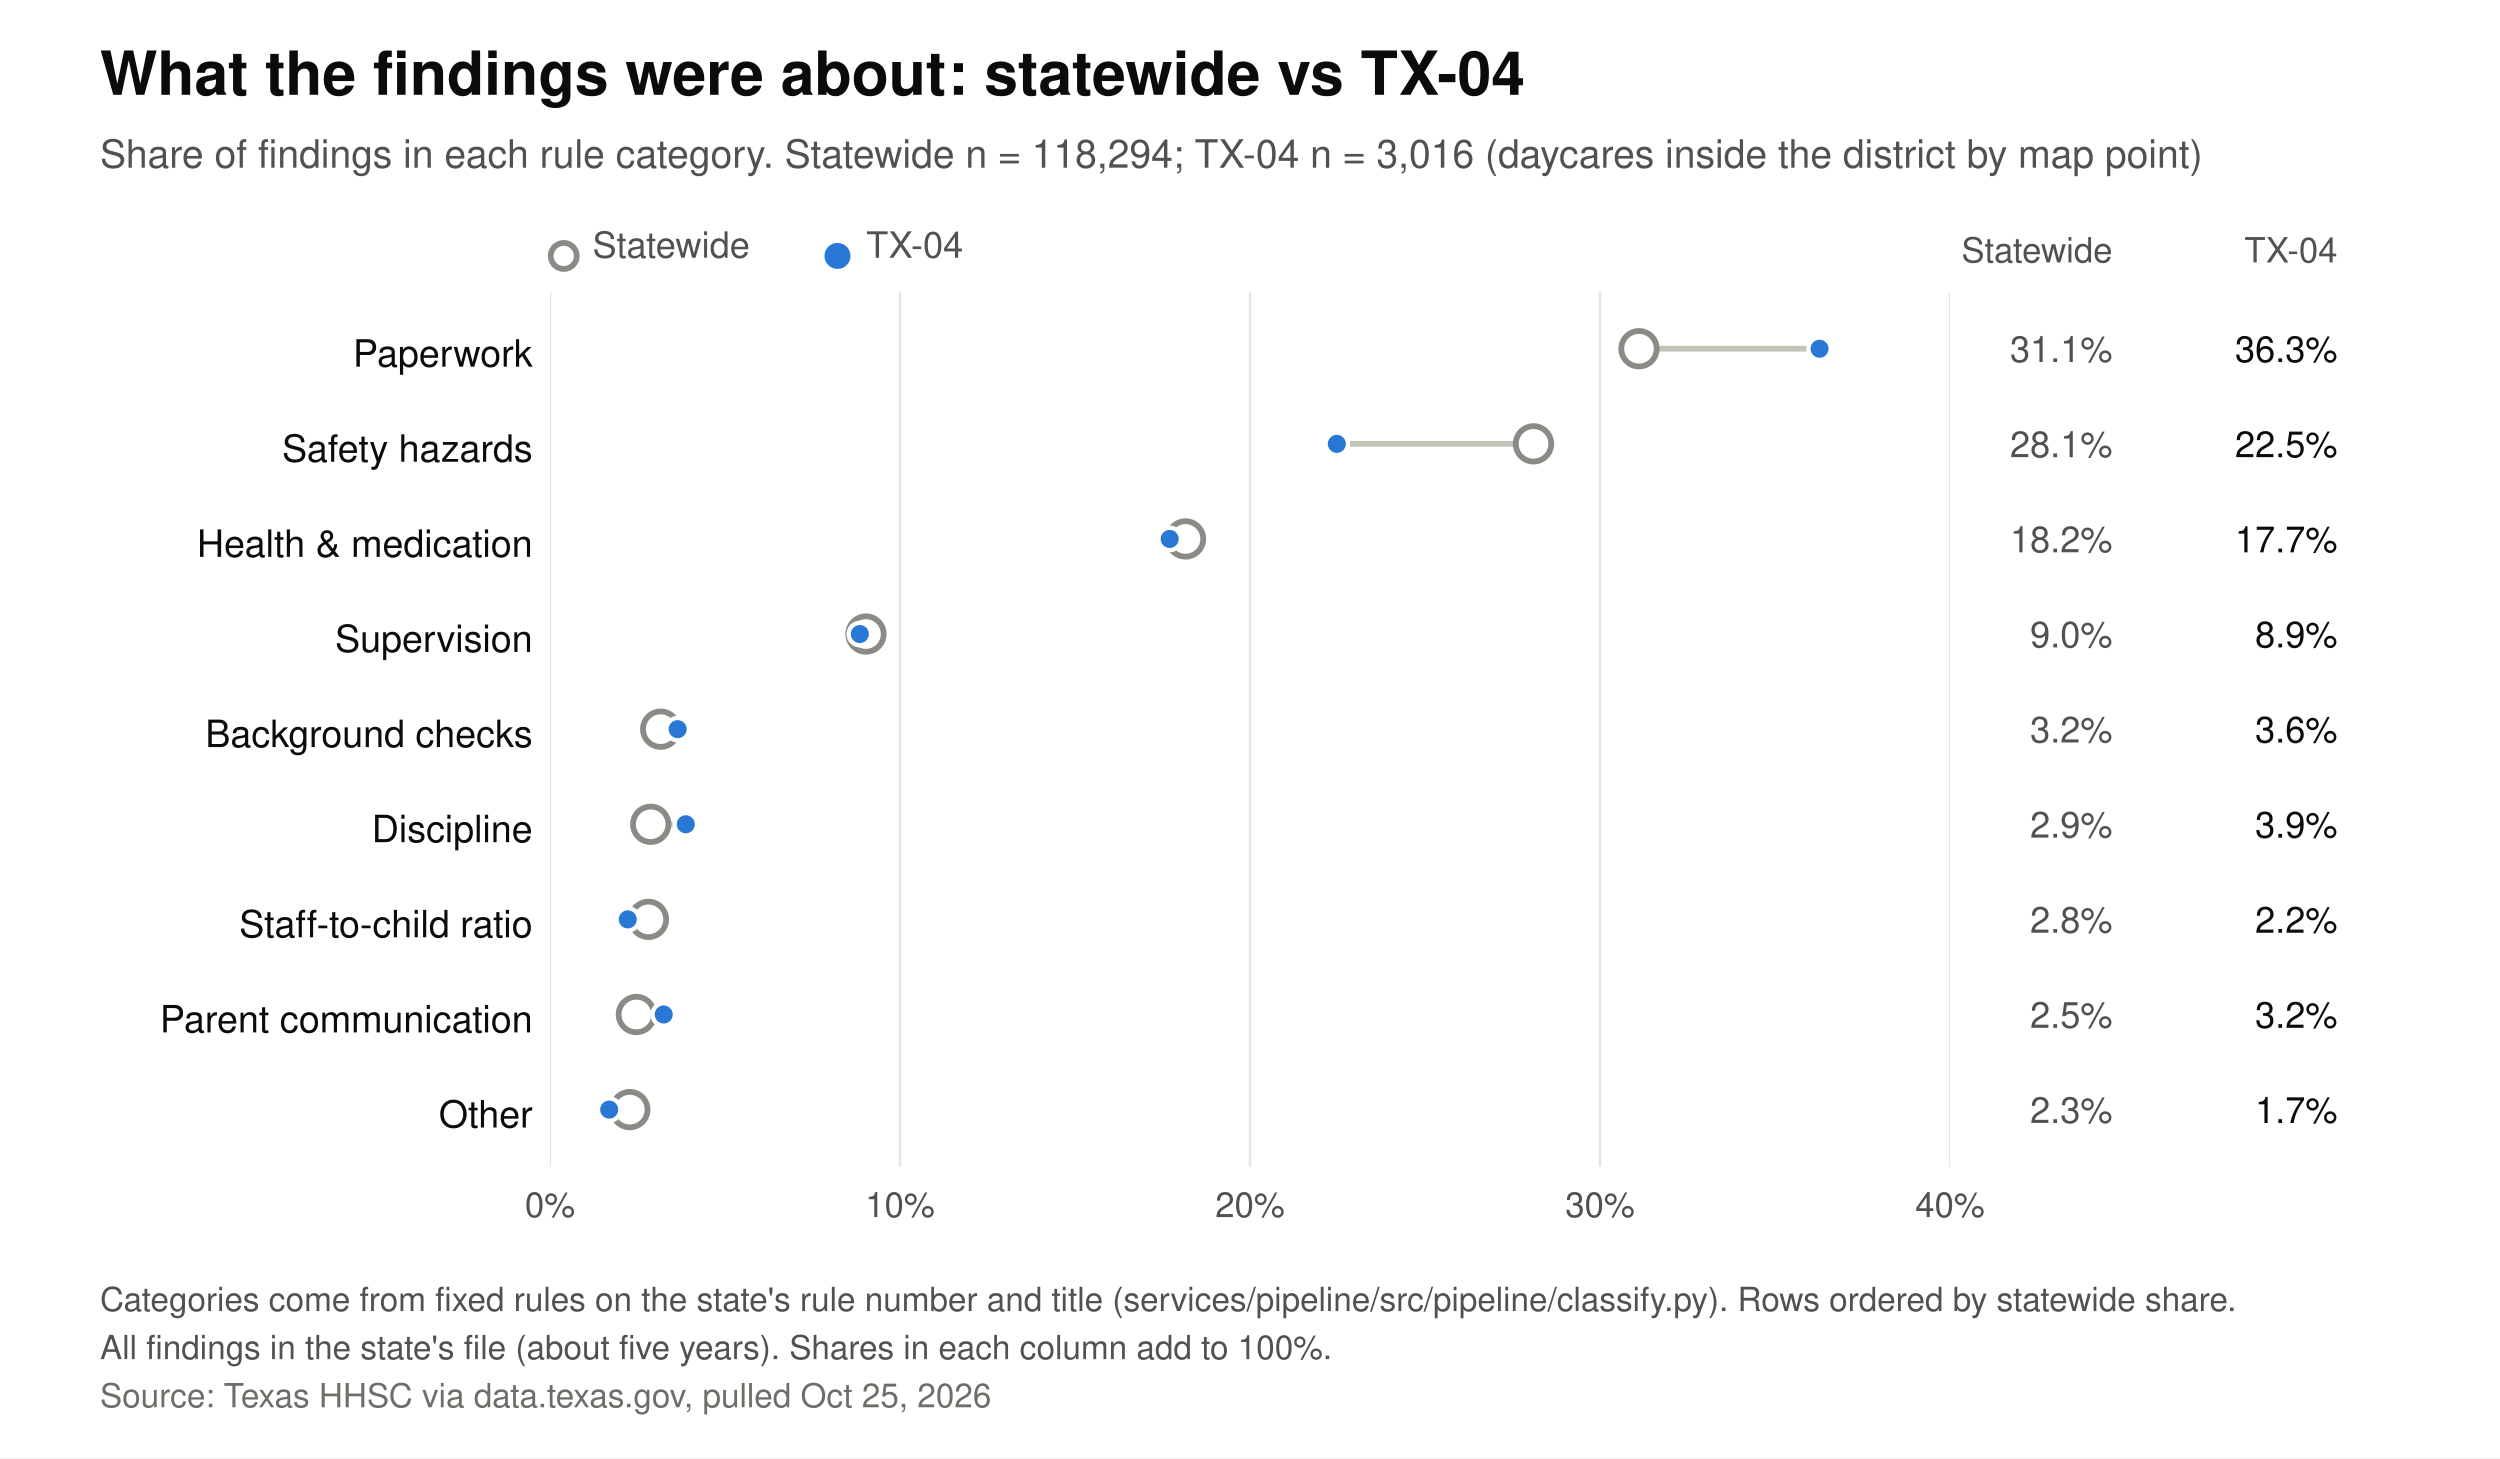
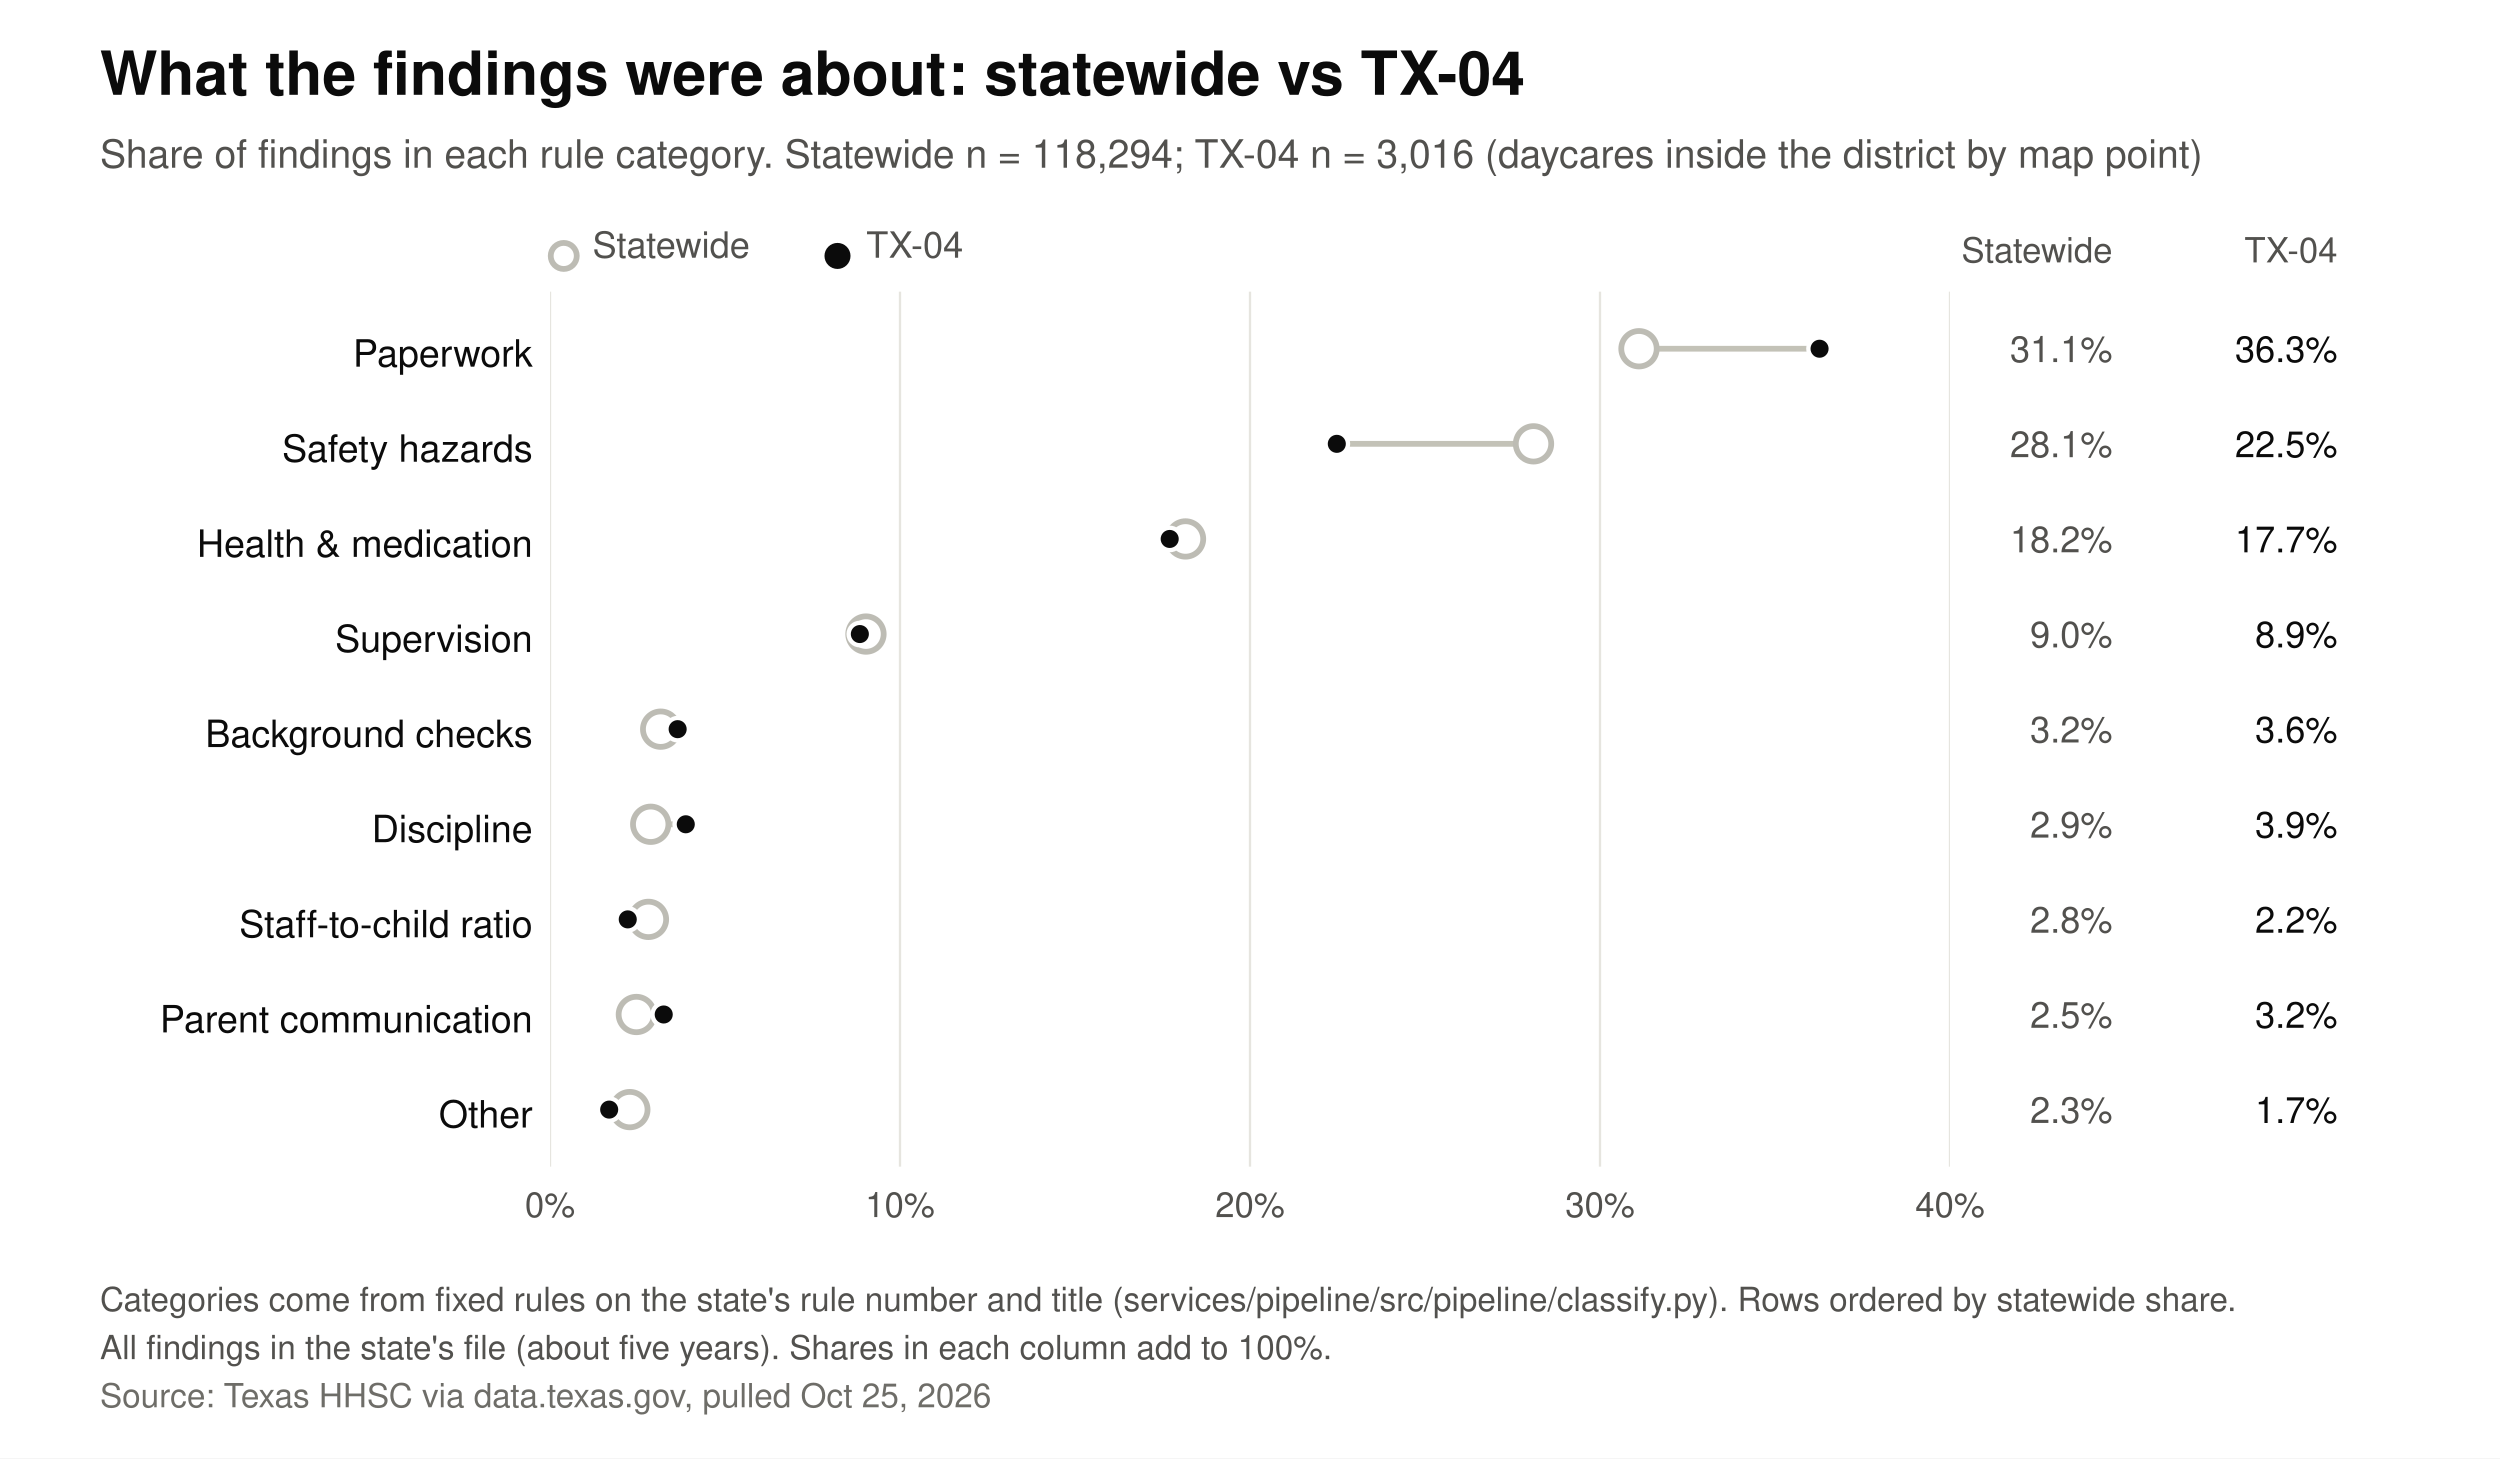
<svg xmlns="http://www.w3.org/2000/svg" xmlns:xlink="http://www.w3.org/1999/xlink" width="864pt" height="504pt" viewBox="0 0 864 504" version="1.1">
  <defs>
    <style type="text/css">*{stroke-linejoin: round; stroke-linecap: butt}</style>
  </defs>
  <g id="figure_1">
    <g id="patch_1">
      <path d="M 0 504  L 864 504  L 864 0  L 0 0  z " style="fill: #ffffff" />
    </g>
    <g id="axes_1">
      <g id="patch_2">
        <path d="M 190.08 403.2  L 673.92 403.2  L 673.92 100.8  L 190.08 100.8  z " style="fill: #ffffff" />
      </g>
      <g id="matplotlib.axis_1">
        <g id="xtick_1">
          <g id="line2d_1">
            <path d="M 190.08 403.2  L 190.08 100.8  " clip-path="url(#p85a5690443)" style="fill: none; stroke: #e6e5df; stroke-width: 0.8; stroke-linecap: square" />
          </g>
          <g id="line2d_2" />
          <g id="text_1">
            <text style="font-size: 12px; font-family: 'Helvetica Neue', 'Helvetica', 'Arial', 'DejaVu Sans', sans-serif; text-anchor: middle; fill: #52514e" x="190.08" y="420.624" transform="rotate(-0 190.08 420.624)">0%</text>
          </g>
        </g>
        <g id="xtick_2">
          <g id="line2d_3">
            <path d="M 311.04 403.2  L 311.04 100.8  " clip-path="url(#p85a5690443)" style="fill: none; stroke: #e6e5df; stroke-width: 0.8; stroke-linecap: square" />
          </g>
          <g id="line2d_4" />
          <g id="text_2">
            <text style="font-size: 12px; font-family: 'Helvetica Neue', 'Helvetica', 'Arial', 'DejaVu Sans', sans-serif; text-anchor: middle; fill: #52514e" x="311.04" y="420.624" transform="rotate(-0 311.04 420.624)">10%</text>
          </g>
        </g>
        <g id="xtick_3">
          <g id="line2d_5">
            <path d="M 432 403.2  L 432 100.8  " clip-path="url(#p85a5690443)" style="fill: none; stroke: #e6e5df; stroke-width: 0.8; stroke-linecap: square" />
          </g>
          <g id="line2d_6" />
          <g id="text_3">
            <text style="font-size: 12px; font-family: 'Helvetica Neue', 'Helvetica', 'Arial', 'DejaVu Sans', sans-serif; text-anchor: middle; fill: #52514e" x="432" y="420.624" transform="rotate(-0 432 420.624)">20%</text>
          </g>
        </g>
        <g id="xtick_4">
          <g id="line2d_7">
            <path d="M 552.96 403.2  L 552.96 100.8  " clip-path="url(#p85a5690443)" style="fill: none; stroke: #e6e5df; stroke-width: 0.8; stroke-linecap: square" />
          </g>
          <g id="line2d_8" />
          <g id="text_4">
            <text style="font-size: 12px; font-family: 'Helvetica Neue', 'Helvetica', 'Arial', 'DejaVu Sans', sans-serif; text-anchor: middle; fill: #52514e" x="552.96" y="420.624" transform="rotate(-0 552.96 420.624)">30%</text>
          </g>
        </g>
        <g id="xtick_5">
          <g id="line2d_9">
            <path d="M 673.92 403.2  L 673.92 100.8  " clip-path="url(#p85a5690443)" style="fill: none; stroke: #e6e5df; stroke-width: 0.8; stroke-linecap: square" />
          </g>
          <g id="line2d_10" />
          <g id="text_5">
            <text style="font-size: 12px; font-family: 'Helvetica Neue', 'Helvetica', 'Arial', 'DejaVu Sans', sans-serif; text-anchor: middle; fill: #52514e" x="673.92" y="420.624" transform="rotate(-0 673.92 420.624)">40%</text>
          </g>
        </g>
      </g>
      <g id="matplotlib.axis_2">
        <g id="ytick_1">
          <g id="line2d_11" />
          <g id="text_6">
            <text style="font-size: 13px; font-family: 'Helvetica Neue', 'Helvetica', 'Arial', 'DejaVu Sans', sans-serif; text-anchor: end; fill: #0b0b0b" x="184.08" y="126.71" transform="rotate(-0 184.08 126.7097)">Paperwork</text>
          </g>
        </g>
        <g id="ytick_2">
          <g id="line2d_12" />
          <g id="text_7">
            <text style="font-size: 13px; font-family: 'Helvetica Neue', 'Helvetica', 'Arial', 'DejaVu Sans', sans-serif; text-anchor: end; fill: #0b0b0b" x="184.08" y="159.579" transform="rotate(-0 184.08 159.5793)">Safety hazards</text>
          </g>
        </g>
        <g id="ytick_3">
          <g id="line2d_13" />
          <g id="text_8">
            <text style="font-size: 13px; font-family: 'Helvetica Neue', 'Helvetica', 'Arial', 'DejaVu Sans', sans-serif; text-anchor: end; fill: #0b0b0b" x="184.08" y="192.449" transform="rotate(-0 184.08 192.4489)">Health &amp; medication</text>
          </g>
        </g>
        <g id="ytick_4">
          <g id="line2d_14" />
          <g id="text_9">
            <text style="font-size: 13px; font-family: 'Helvetica Neue', 'Helvetica', 'Arial', 'DejaVu Sans', sans-serif; text-anchor: end; fill: #0b0b0b" x="184.08" y="225.318" transform="rotate(-0 184.08 225.3184)">Supervision</text>
          </g>
        </g>
        <g id="ytick_5">
          <g id="line2d_15" />
          <g id="text_10">
            <text style="font-size: 13px; font-family: 'Helvetica Neue', 'Helvetica', 'Arial', 'DejaVu Sans', sans-serif; text-anchor: end; fill: #0b0b0b" x="184.08" y="258.188" transform="rotate(-0 184.08 258.188)">Background checks</text>
          </g>
        </g>
        <g id="ytick_6">
          <g id="line2d_16" />
          <g id="text_11">
            <text style="font-size: 13px; font-family: 'Helvetica Neue', 'Helvetica', 'Arial', 'DejaVu Sans', sans-serif; text-anchor: end; fill: #0b0b0b" x="184.08" y="291.058" transform="rotate(-0 184.08 291.0576)">Discipline</text>
          </g>
        </g>
        <g id="ytick_7">
          <g id="line2d_17" />
          <g id="text_12">
            <text style="font-size: 13px; font-family: 'Helvetica Neue', 'Helvetica', 'Arial', 'DejaVu Sans', sans-serif; text-anchor: end; fill: #0b0b0b" x="184.08" y="323.927" transform="rotate(-0 184.08 323.9271)">Staff-to-child ratio</text>
          </g>
        </g>
        <g id="ytick_8">
          <g id="line2d_18" />
          <g id="text_13">
            <text style="font-size: 13px; font-family: 'Helvetica Neue', 'Helvetica', 'Arial', 'DejaVu Sans', sans-serif; text-anchor: end; fill: #0b0b0b" x="184.08" y="356.797" transform="rotate(-0 184.08 356.7967)">Parent communication</text>
          </g>
        </g>
        <g id="ytick_9">
          <g id="line2d_19" />
          <g id="text_14">
            <text style="font-size: 13px; font-family: 'Helvetica Neue', 'Helvetica', 'Arial', 'DejaVu Sans', sans-serif; text-anchor: end; fill: #0b0b0b" x="184.08" y="389.666" transform="rotate(-0 184.08 389.6663)">Other</text>
          </g>
        </g>
      </g>
      <g id="line2d_20">
        <path d="M 566.435 120.522  L 628.841 120.522  " clip-path="url(#p85a5690443)" style="fill: none; stroke: #c3c2b7; stroke-width: 2; stroke-linecap: round" />
      </g>
      <g id="line2d_21">
        <path d="M 461.999 153.391  L 529.982 153.391  " clip-path="url(#p85a5690443)" style="fill: none; stroke: #c3c2b7; stroke-width: 2; stroke-linecap: round" />
      </g>
      <g id="line2d_22">
        <path d="M 404.247 186.261  L 409.711 186.261  " clip-path="url(#p85a5690443)" style="fill: none; stroke: #c3c2b7; stroke-width: 2; stroke-linecap: round" />
      </g>
      <g id="line2d_23">
        <path d="M 297.163 219.13  L 299.277 219.13  " clip-path="url(#p85a5690443)" style="fill: none; stroke: #c3c2b7; stroke-width: 2; stroke-linecap: round" />
      </g>
      <g id="line2d_24">
        <path d="M 228.333 252  L 234.197 252  " clip-path="url(#p85a5690443)" style="fill: none; stroke: #c3c2b7; stroke-width: 2; stroke-linecap: round" />
      </g>
      <g id="line2d_25">
        <path d="M 224.887 284.87  L 237.004 284.87  " clip-path="url(#p85a5690443)" style="fill: none; stroke: #c3c2b7; stroke-width: 2; stroke-linecap: round" />
      </g>
      <g id="line2d_26">
        <path d="M 216.951 317.739  L 224.1 317.739  " clip-path="url(#p85a5690443)" style="fill: none; stroke: #c3c2b7; stroke-width: 2; stroke-linecap: round" />
      </g>
      <g id="line2d_27">
        <path d="M 219.928 350.609  L 229.384 350.609  " clip-path="url(#p85a5690443)" style="fill: none; stroke: #c3c2b7; stroke-width: 2; stroke-linecap: round" />
      </g>
      <g id="line2d_28">
        <path d="M 210.534 383.478  L 217.668 383.478  " clip-path="url(#p85a5690443)" style="fill: none; stroke: #c3c2b7; stroke-width: 2; stroke-linecap: round" />
      </g>
      <g id="PathCollection_1">
        <defs>
-           <path id="m2aedb21ba2" d="M 0 6.124  C 1.624 6.124 3.182 5.478 4.33 4.33  C 5.478 3.182 6.124 1.624 6.124 0  C 6.124 -1.624 5.478 -3.182 4.33 -4.33  C 3.182 -5.478 1.624 -6.124 0 -6.124  C -1.624 -6.124 -3.182 -5.478 -4.33 -4.33  C -5.478 -3.182 -6.124 -1.624 -6.124 0  C -6.124 1.624 -5.478 3.182 -4.33 4.33  C -3.182 5.478 -1.624 6.124 0 6.124  z " style="stroke: #8b8a84; stroke-width: 2" />
+           <path id="md439a8021e" d="M 0 6.124  C 1.624 6.124 3.182 5.478 4.33 4.33  C 5.478 3.182 6.124 1.624 6.124 0  C 6.124 -1.624 5.478 -3.182 4.33 -4.33  C 3.182 -5.478 1.624 -6.124 0 -6.124  C -1.624 -6.124 -3.182 -5.478 -4.33 -4.33  C -5.478 -3.182 -6.124 -1.624 -6.124 0  C -6.124 1.624 -5.478 3.182 -4.33 4.33  C -3.182 5.478 -1.624 6.124 0 6.124  z " style="stroke: #bdbcb4; stroke-width: 2" />
        </defs>
        <g clip-path="url(#p85a5690443)">
-           <use xlink:href="#m2aedb21ba2" x="566.435" y="120.522" style="fill: #ffffff; stroke: #8b8a84; stroke-width: 2" />
+           <use xlink:href="#md439a8021e" x="566.435" y="120.522" style="fill: #ffffff; stroke: #bdbcb4; stroke-width: 2" />
        </g>
      </g>
      <g id="PathCollection_2">
        <g clip-path="url(#p85a5690443)">
-           <use xlink:href="#m2aedb21ba2" x="529.982" y="153.391" style="fill: #ffffff; stroke: #8b8a84; stroke-width: 2" />
+           <use xlink:href="#md439a8021e" x="529.982" y="153.391" style="fill: #ffffff; stroke: #bdbcb4; stroke-width: 2" />
        </g>
      </g>
      <g id="PathCollection_3">
        <g clip-path="url(#p85a5690443)">
-           <use xlink:href="#m2aedb21ba2" x="409.711" y="186.261" style="fill: #ffffff; stroke: #8b8a84; stroke-width: 2" />
+           <use xlink:href="#md439a8021e" x="409.711" y="186.261" style="fill: #ffffff; stroke: #bdbcb4; stroke-width: 2" />
        </g>
      </g>
      <g id="PathCollection_4">
        <g clip-path="url(#p85a5690443)">
-           <use xlink:href="#m2aedb21ba2" x="299.277" y="219.13" style="fill: #ffffff; stroke: #8b8a84; stroke-width: 2" />
+           <use xlink:href="#md439a8021e" x="299.277" y="219.13" style="fill: #ffffff; stroke: #bdbcb4; stroke-width: 2" />
        </g>
      </g>
      <g id="PathCollection_5">
        <g clip-path="url(#p85a5690443)">
-           <use xlink:href="#m2aedb21ba2" x="228.333" y="252" style="fill: #ffffff; stroke: #8b8a84; stroke-width: 2" />
+           <use xlink:href="#md439a8021e" x="228.333" y="252" style="fill: #ffffff; stroke: #bdbcb4; stroke-width: 2" />
        </g>
      </g>
      <g id="PathCollection_6">
        <g clip-path="url(#p85a5690443)">
-           <use xlink:href="#m2aedb21ba2" x="224.887" y="284.87" style="fill: #ffffff; stroke: #8b8a84; stroke-width: 2" />
+           <use xlink:href="#md439a8021e" x="224.887" y="284.87" style="fill: #ffffff; stroke: #bdbcb4; stroke-width: 2" />
        </g>
      </g>
      <g id="PathCollection_7">
        <g clip-path="url(#p85a5690443)">
-           <use xlink:href="#m2aedb21ba2" x="224.1" y="317.739" style="fill: #ffffff; stroke: #8b8a84; stroke-width: 2" />
+           <use xlink:href="#md439a8021e" x="224.1" y="317.739" style="fill: #ffffff; stroke: #bdbcb4; stroke-width: 2" />
        </g>
      </g>
      <g id="PathCollection_8">
        <g clip-path="url(#p85a5690443)">
-           <use xlink:href="#m2aedb21ba2" x="219.928" y="350.609" style="fill: #ffffff; stroke: #8b8a84; stroke-width: 2" />
+           <use xlink:href="#md439a8021e" x="219.928" y="350.609" style="fill: #ffffff; stroke: #bdbcb4; stroke-width: 2" />
        </g>
      </g>
      <g id="PathCollection_9">
        <g clip-path="url(#p85a5690443)">
-           <use xlink:href="#m2aedb21ba2" x="217.668" y="383.478" style="fill: #ffffff; stroke: #8b8a84; stroke-width: 2" />
+           <use xlink:href="#md439a8021e" x="217.668" y="383.478" style="fill: #ffffff; stroke: #bdbcb4; stroke-width: 2" />
        </g>
      </g>
      <g id="PathCollection_10">
        <defs>
-           <path id="md6751d436a" d="M 0 3.873  C 1.027 3.873 2.012 3.465 2.739 2.739  C 3.465 2.012 3.873 1.027 3.873 0  C 3.873 -1.027 3.465 -2.012 2.739 -2.739  C 2.012 -3.465 1.027 -3.873 0 -3.873  C -1.027 -3.873 -2.012 -3.465 -2.739 -2.739  C -3.465 -2.012 -3.873 -1.027 -3.873 0  C -3.873 1.027 -3.465 2.012 -2.739 2.739  C -2.012 3.465 -1.027 3.873 0 3.873  z " style="stroke: #ffffff; stroke-width: 1.5" />
+           <path id="m99e44a3bb0" d="M 0 3.873  C 1.027 3.873 2.012 3.465 2.739 2.739  C 3.465 2.012 3.873 1.027 3.873 0  C 3.873 -1.027 3.465 -2.012 2.739 -2.739  C 2.012 -3.465 1.027 -3.873 0 -3.873  C -1.027 -3.873 -2.012 -3.465 -2.739 -2.739  C -3.465 -2.012 -3.873 -1.027 -3.873 0  C -3.873 1.027 -3.465 2.012 -2.739 2.739  C -2.012 3.465 -1.027 3.873 0 3.873  z " style="stroke: #ffffff; stroke-width: 1.5" />
        </defs>
        <g clip-path="url(#p85a5690443)">
-           <use xlink:href="#md6751d436a" x="628.841" y="120.522" style="fill: #2a78d6; stroke: #ffffff; stroke-width: 1.5" />
+           <use xlink:href="#m99e44a3bb0" x="628.841" y="120.522" style="fill: #0b0b0b; stroke: #ffffff; stroke-width: 1.5" />
        </g>
      </g>
      <g id="PathCollection_11">
        <g clip-path="url(#p85a5690443)">
-           <use xlink:href="#md6751d436a" x="461.999" y="153.391" style="fill: #2a78d6; stroke: #ffffff; stroke-width: 1.5" />
+           <use xlink:href="#m99e44a3bb0" x="461.999" y="153.391" style="fill: #0b0b0b; stroke: #ffffff; stroke-width: 1.5" />
        </g>
      </g>
      <g id="PathCollection_12">
        <g clip-path="url(#p85a5690443)">
-           <use xlink:href="#md6751d436a" x="404.247" y="186.261" style="fill: #2a78d6; stroke: #ffffff; stroke-width: 1.5" />
+           <use xlink:href="#m99e44a3bb0" x="404.247" y="186.261" style="fill: #0b0b0b; stroke: #ffffff; stroke-width: 1.5" />
        </g>
      </g>
      <g id="PathCollection_13">
        <g clip-path="url(#p85a5690443)">
-           <use xlink:href="#md6751d436a" x="297.163" y="219.13" style="fill: #2a78d6; stroke: #ffffff; stroke-width: 1.5" />
+           <use xlink:href="#m99e44a3bb0" x="297.163" y="219.13" style="fill: #0b0b0b; stroke: #ffffff; stroke-width: 1.5" />
        </g>
      </g>
      <g id="PathCollection_14">
        <g clip-path="url(#p85a5690443)">
-           <use xlink:href="#md6751d436a" x="234.197" y="252" style="fill: #2a78d6; stroke: #ffffff; stroke-width: 1.5" />
+           <use xlink:href="#m99e44a3bb0" x="234.197" y="252" style="fill: #0b0b0b; stroke: #ffffff; stroke-width: 1.5" />
        </g>
      </g>
      <g id="PathCollection_15">
        <g clip-path="url(#p85a5690443)">
-           <use xlink:href="#md6751d436a" x="237.004" y="284.87" style="fill: #2a78d6; stroke: #ffffff; stroke-width: 1.5" />
+           <use xlink:href="#m99e44a3bb0" x="237.004" y="284.87" style="fill: #0b0b0b; stroke: #ffffff; stroke-width: 1.5" />
        </g>
      </g>
      <g id="PathCollection_16">
        <g clip-path="url(#p85a5690443)">
-           <use xlink:href="#md6751d436a" x="216.951" y="317.739" style="fill: #2a78d6; stroke: #ffffff; stroke-width: 1.5" />
+           <use xlink:href="#m99e44a3bb0" x="216.951" y="317.739" style="fill: #0b0b0b; stroke: #ffffff; stroke-width: 1.5" />
        </g>
      </g>
      <g id="PathCollection_17">
        <g clip-path="url(#p85a5690443)">
-           <use xlink:href="#md6751d436a" x="229.384" y="350.609" style="fill: #2a78d6; stroke: #ffffff; stroke-width: 1.5" />
+           <use xlink:href="#m99e44a3bb0" x="229.384" y="350.609" style="fill: #0b0b0b; stroke: #ffffff; stroke-width: 1.5" />
        </g>
      </g>
      <g id="PathCollection_18">
        <g clip-path="url(#p85a5690443)">
-           <use xlink:href="#md6751d436a" x="210.534" y="383.478" style="fill: #2a78d6; stroke: #ffffff; stroke-width: 1.5" />
+           <use xlink:href="#m99e44a3bb0" x="210.534" y="383.478" style="fill: #0b0b0b; stroke: #ffffff; stroke-width: 1.5" />
        </g>
      </g>
    </g>
    <g id="line2d_29">
      <defs>
-         <path id="m401ee8908c" d="M 0 4.5  C 1.193 4.5 2.338 4.026 3.182 3.182  C 4.026 2.338 4.5 1.193 4.5 0  C 4.5 -1.193 4.026 -2.338 3.182 -3.182  C 2.338 -4.026 1.193 -4.5 0 -4.5  C -1.193 -4.5 -2.338 -4.026 -3.182 -3.182  C -4.026 -2.338 -4.5 -1.193 -4.5 0  C -4.5 1.193 -4.026 2.338 -3.182 3.182  C -2.338 4.026 -1.193 4.5 0 4.5  z " style="stroke: #8b8a84; stroke-width: 2" />
+         <path id="mdd54068694" d="M 0 4.5  C 1.193 4.5 2.338 4.026 3.182 3.182  C 4.026 2.338 4.5 1.193 4.5 0  C 4.5 -1.193 4.026 -2.338 3.182 -3.182  C 2.338 -4.026 1.193 -4.5 0 -4.5  C -1.193 -4.5 -2.338 -4.026 -3.182 -3.182  C -4.026 -2.338 -4.5 -1.193 -4.5 0  C -4.5 1.193 -4.026 2.338 -3.182 3.182  C -2.338 4.026 -1.193 4.5 0 4.5  z " style="stroke: #bdbcb4; stroke-width: 2" />
      </defs>
      <g>
-         <use xlink:href="#m401ee8908c" x="194.832" y="88.452" style="fill-opacity: 0; stroke: #8b8a84; stroke-width: 2" />
+         <use xlink:href="#mdd54068694" x="194.832" y="88.452" style="fill-opacity: 0; stroke: #bdbcb4; stroke-width: 2" />
      </g>
    </g>
    <g id="line2d_30">
      <defs>
-         <path id="m9d56999956" d="M 0 4.5  C 1.193 4.5 2.338 4.026 3.182 3.182  C 4.026 2.338 4.5 1.193 4.5 0  C 4.5 -1.193 4.026 -2.338 3.182 -3.182  C 2.338 -4.026 1.193 -4.5 0 -4.5  C -1.193 -4.5 -2.338 -4.026 -3.182 -3.182  C -4.026 -2.338 -4.5 -1.193 -4.5 0  C -4.5 1.193 -4.026 2.338 -3.182 3.182  C -2.338 4.026 -1.193 4.5 0 4.5  z " />
+         <path id="m66e003ac0f" d="M 0 4.5  C 1.193 4.5 2.338 4.026 3.182 3.182  C 4.026 2.338 4.5 1.193 4.5 0  C 4.5 -1.193 4.026 -2.338 3.182 -3.182  C 2.338 -4.026 1.193 -4.5 0 -4.5  C -1.193 -4.5 -2.338 -4.026 -3.182 -3.182  C -4.026 -2.338 -4.5 -1.193 -4.5 0  C -4.5 1.193 -4.026 2.338 -3.182 3.182  C -2.338 4.026 -1.193 4.5 0 4.5  z " />
      </defs>
      <g>
-         <use xlink:href="#m9d56999956" x="289.44" y="88.452" style="fill: #2a78d6" />
+         <use xlink:href="#m66e003ac0f" x="289.44" y="88.452" style="fill: #0b0b0b" />
      </g>
    </g>
    <g id="text_15">
      <text style="font-weight: 700; font-size: 21px; font-family: 'Helvetica Neue', 'Helvetica', 'Arial', 'DejaVu Sans', sans-serif; text-anchor: start; fill: #0b0b0b" x="34.56" y="32.76" transform="rotate(-0 34.56 32.76)">What the findings were about: statewide vs TX-04</text>
    </g>
    <g id="text_16">
      <text style="font-size: 13.5px; font-family: 'Helvetica Neue', 'Helvetica', 'Arial', 'DejaVu Sans', sans-serif; text-anchor: start; fill: #52514e" x="34.56" y="57.96" transform="rotate(-0 34.56 57.96)">Share of findings in each rule category. Statewide n = 118,294; TX-04 n = 3,016 (daycares inside the district by map point)</text>
    </g>
    <g id="text_17">
      <text style="font-size: 12px; font-family: 'Helvetica Neue', 'Helvetica', 'Arial', 'DejaVu Sans', sans-serif; text-anchor: end; fill: #52514e" x="730.08" y="90.684" transform="rotate(-0 730.08 90.684)">Statewide</text>
    </g>
    <g id="text_18">
      <text style="font-size: 12px; font-family: 'Helvetica Neue', 'Helvetica', 'Arial', 'DejaVu Sans', sans-serif; text-anchor: end; fill: #52514e" x="807.84" y="90.684" transform="rotate(-0 807.84 90.684)">TX-04</text>
    </g>
    <g id="text_19">
      <text style="font-size: 12.5px; font-family: 'Helvetica Neue', 'Helvetica', 'Arial', 'DejaVu Sans', sans-serif; text-anchor: end; fill: #52514e" x="730.08" y="125.14" transform="rotate(-0 730.08 125.1405)">31.1%</text>
    </g>
    <g id="text_20">
      <text style="font-size: 12.5px; font-family: 'Helvetica Neue', 'Helvetica', 'Arial', 'DejaVu Sans', sans-serif; text-anchor: end; fill: #0b0b0b" x="807.84" y="125.14" transform="rotate(-0 807.84 125.1405)">36.3%</text>
    </g>
    <g id="text_21">
      <text style="font-size: 12.5px; font-family: 'Helvetica Neue', 'Helvetica', 'Arial', 'DejaVu Sans', sans-serif; text-anchor: end; fill: #52514e" x="730.08" y="158.01" transform="rotate(-0 730.08 158.0101)">28.1%</text>
    </g>
    <g id="text_22">
      <text style="font-size: 12.5px; font-family: 'Helvetica Neue', 'Helvetica', 'Arial', 'DejaVu Sans', sans-serif; text-anchor: end; fill: #0b0b0b" x="807.84" y="158.01" transform="rotate(-0 807.84 158.0101)">22.5%</text>
    </g>
    <g id="text_23">
      <text style="font-size: 12.5px; font-family: 'Helvetica Neue', 'Helvetica', 'Arial', 'DejaVu Sans', sans-serif; text-anchor: end; fill: #52514e" x="730.08" y="190.88" transform="rotate(-0 730.08 190.8796)">18.2%</text>
    </g>
    <g id="text_24">
      <text style="font-size: 12.5px; font-family: 'Helvetica Neue', 'Helvetica', 'Arial', 'DejaVu Sans', sans-serif; text-anchor: end; fill: #0b0b0b" x="807.84" y="190.88" transform="rotate(-0 807.84 190.8796)">17.7%</text>
    </g>
    <g id="text_25">
      <text style="font-size: 12.5px; font-family: 'Helvetica Neue', 'Helvetica', 'Arial', 'DejaVu Sans', sans-serif; text-anchor: end; fill: #52514e" x="730.08" y="223.749" transform="rotate(-0 730.08 223.7492)">9.0%</text>
    </g>
    <g id="text_26">
      <text style="font-size: 12.5px; font-family: 'Helvetica Neue', 'Helvetica', 'Arial', 'DejaVu Sans', sans-serif; text-anchor: end; fill: #0b0b0b" x="807.84" y="223.749" transform="rotate(-0 807.84 223.7492)">8.9%</text>
    </g>
    <g id="text_27">
      <text style="font-size: 12.5px; font-family: 'Helvetica Neue', 'Helvetica', 'Arial', 'DejaVu Sans', sans-serif; text-anchor: end; fill: #52514e" x="730.08" y="256.619" transform="rotate(-0 730.08 256.6187)">3.2%</text>
    </g>
    <g id="text_28">
      <text style="font-size: 12.5px; font-family: 'Helvetica Neue', 'Helvetica', 'Arial', 'DejaVu Sans', sans-serif; text-anchor: end; fill: #0b0b0b" x="807.84" y="256.619" transform="rotate(-0 807.84 256.6187)">3.6%</text>
    </g>
    <g id="text_29">
      <text style="font-size: 12.5px; font-family: 'Helvetica Neue', 'Helvetica', 'Arial', 'DejaVu Sans', sans-serif; text-anchor: end; fill: #52514e" x="730.08" y="289.488" transform="rotate(-0 730.08 289.4883)">2.9%</text>
    </g>
    <g id="text_30">
      <text style="font-size: 12.5px; font-family: 'Helvetica Neue', 'Helvetica', 'Arial', 'DejaVu Sans', sans-serif; text-anchor: end; fill: #0b0b0b" x="807.84" y="289.488" transform="rotate(-0 807.84 289.4883)">3.9%</text>
    </g>
    <g id="text_31">
      <text style="font-size: 12.5px; font-family: 'Helvetica Neue', 'Helvetica', 'Arial', 'DejaVu Sans', sans-serif; text-anchor: end; fill: #52514e" x="730.08" y="322.358" transform="rotate(-0 730.08 322.3579)">2.8%</text>
    </g>
    <g id="text_32">
      <text style="font-size: 12.5px; font-family: 'Helvetica Neue', 'Helvetica', 'Arial', 'DejaVu Sans', sans-serif; text-anchor: end; fill: #0b0b0b" x="807.84" y="322.358" transform="rotate(-0 807.84 322.3579)">2.2%</text>
    </g>
    <g id="text_33">
      <text style="font-size: 12.5px; font-family: 'Helvetica Neue', 'Helvetica', 'Arial', 'DejaVu Sans', sans-serif; text-anchor: end; fill: #52514e" x="730.08" y="355.227" transform="rotate(-0 730.08 355.2274)">2.5%</text>
    </g>
    <g id="text_34">
      <text style="font-size: 12.5px; font-family: 'Helvetica Neue', 'Helvetica', 'Arial', 'DejaVu Sans', sans-serif; text-anchor: end; fill: #0b0b0b" x="807.84" y="355.227" transform="rotate(-0 807.84 355.2274)">3.2%</text>
    </g>
    <g id="text_35">
      <text style="font-size: 12.5px; font-family: 'Helvetica Neue', 'Helvetica', 'Arial', 'DejaVu Sans', sans-serif; text-anchor: end; fill: #52514e" x="730.08" y="388.097" transform="rotate(-0 730.08 388.097)">2.3%</text>
    </g>
    <g id="text_36">
      <text style="font-size: 12.5px; font-family: 'Helvetica Neue', 'Helvetica', 'Arial', 'DejaVu Sans', sans-serif; text-anchor: end; fill: #0b0b0b" x="807.84" y="388.097" transform="rotate(-0 807.84 388.097)">1.7%</text>
    </g>
    <g id="text_37">
      <text style="font-size: 12.5px; font-family: 'Helvetica Neue', 'Helvetica', 'Arial', 'DejaVu Sans', sans-serif; text-anchor: start; fill: #52514e" x="204.768" y="89.066" transform="rotate(-0 204.768 89.0655)">Statewide</text>
    </g>
    <g id="text_38">
      <text style="font-size: 12.5px; font-family: 'Helvetica Neue', 'Helvetica', 'Arial', 'DejaVu Sans', sans-serif; text-anchor: start; fill: #52514e" x="299.376" y="89.066" transform="rotate(-0 299.376 89.0655)">TX-04</text>
    </g>
    <g id="text_39">
      <text style="font-size: 11.5px; font-family: 'Helvetica Neue', 'Helvetica', 'Arial', 'DejaVu Sans', sans-serif; text-anchor: start; fill: #6e6d68" x="34.56" y="486.36" transform="rotate(-0 34.56 486.36)">Source: Texas HHSC via data.texas.gov, pulled Oct 25, 2026</text>
    </g>
    <g id="text_40">
      <text style="font-size: 11.5px; font-family: 'Helvetica Neue', 'Helvetica', 'Arial', 'DejaVu Sans', sans-serif; text-anchor: start; fill: #52514e" x="34.56" y="469.728" transform="rotate(-0 34.56 469.728)">All findings in the state's file (about five years). Shares in each column add to 100%.</text>
    </g>
    <g id="text_41">
      <text style="font-size: 11.5px; font-family: 'Helvetica Neue', 'Helvetica', 'Arial', 'DejaVu Sans', sans-serif; text-anchor: start; fill: #52514e" x="34.56" y="453.096" transform="rotate(-0 34.56 453.096)">Categories come from fixed rules on the state's rule number and title (services/pipeline/src/pipeline/classify.py). Rows ordered by statewide share.</text>
    </g>
  </g>
  <defs>
    <clipPath id="p85a5690443">
      <rect x="190.08" y="100.8" width="483.84" height="302.4" />
    </clipPath>
  </defs>
</svg>
